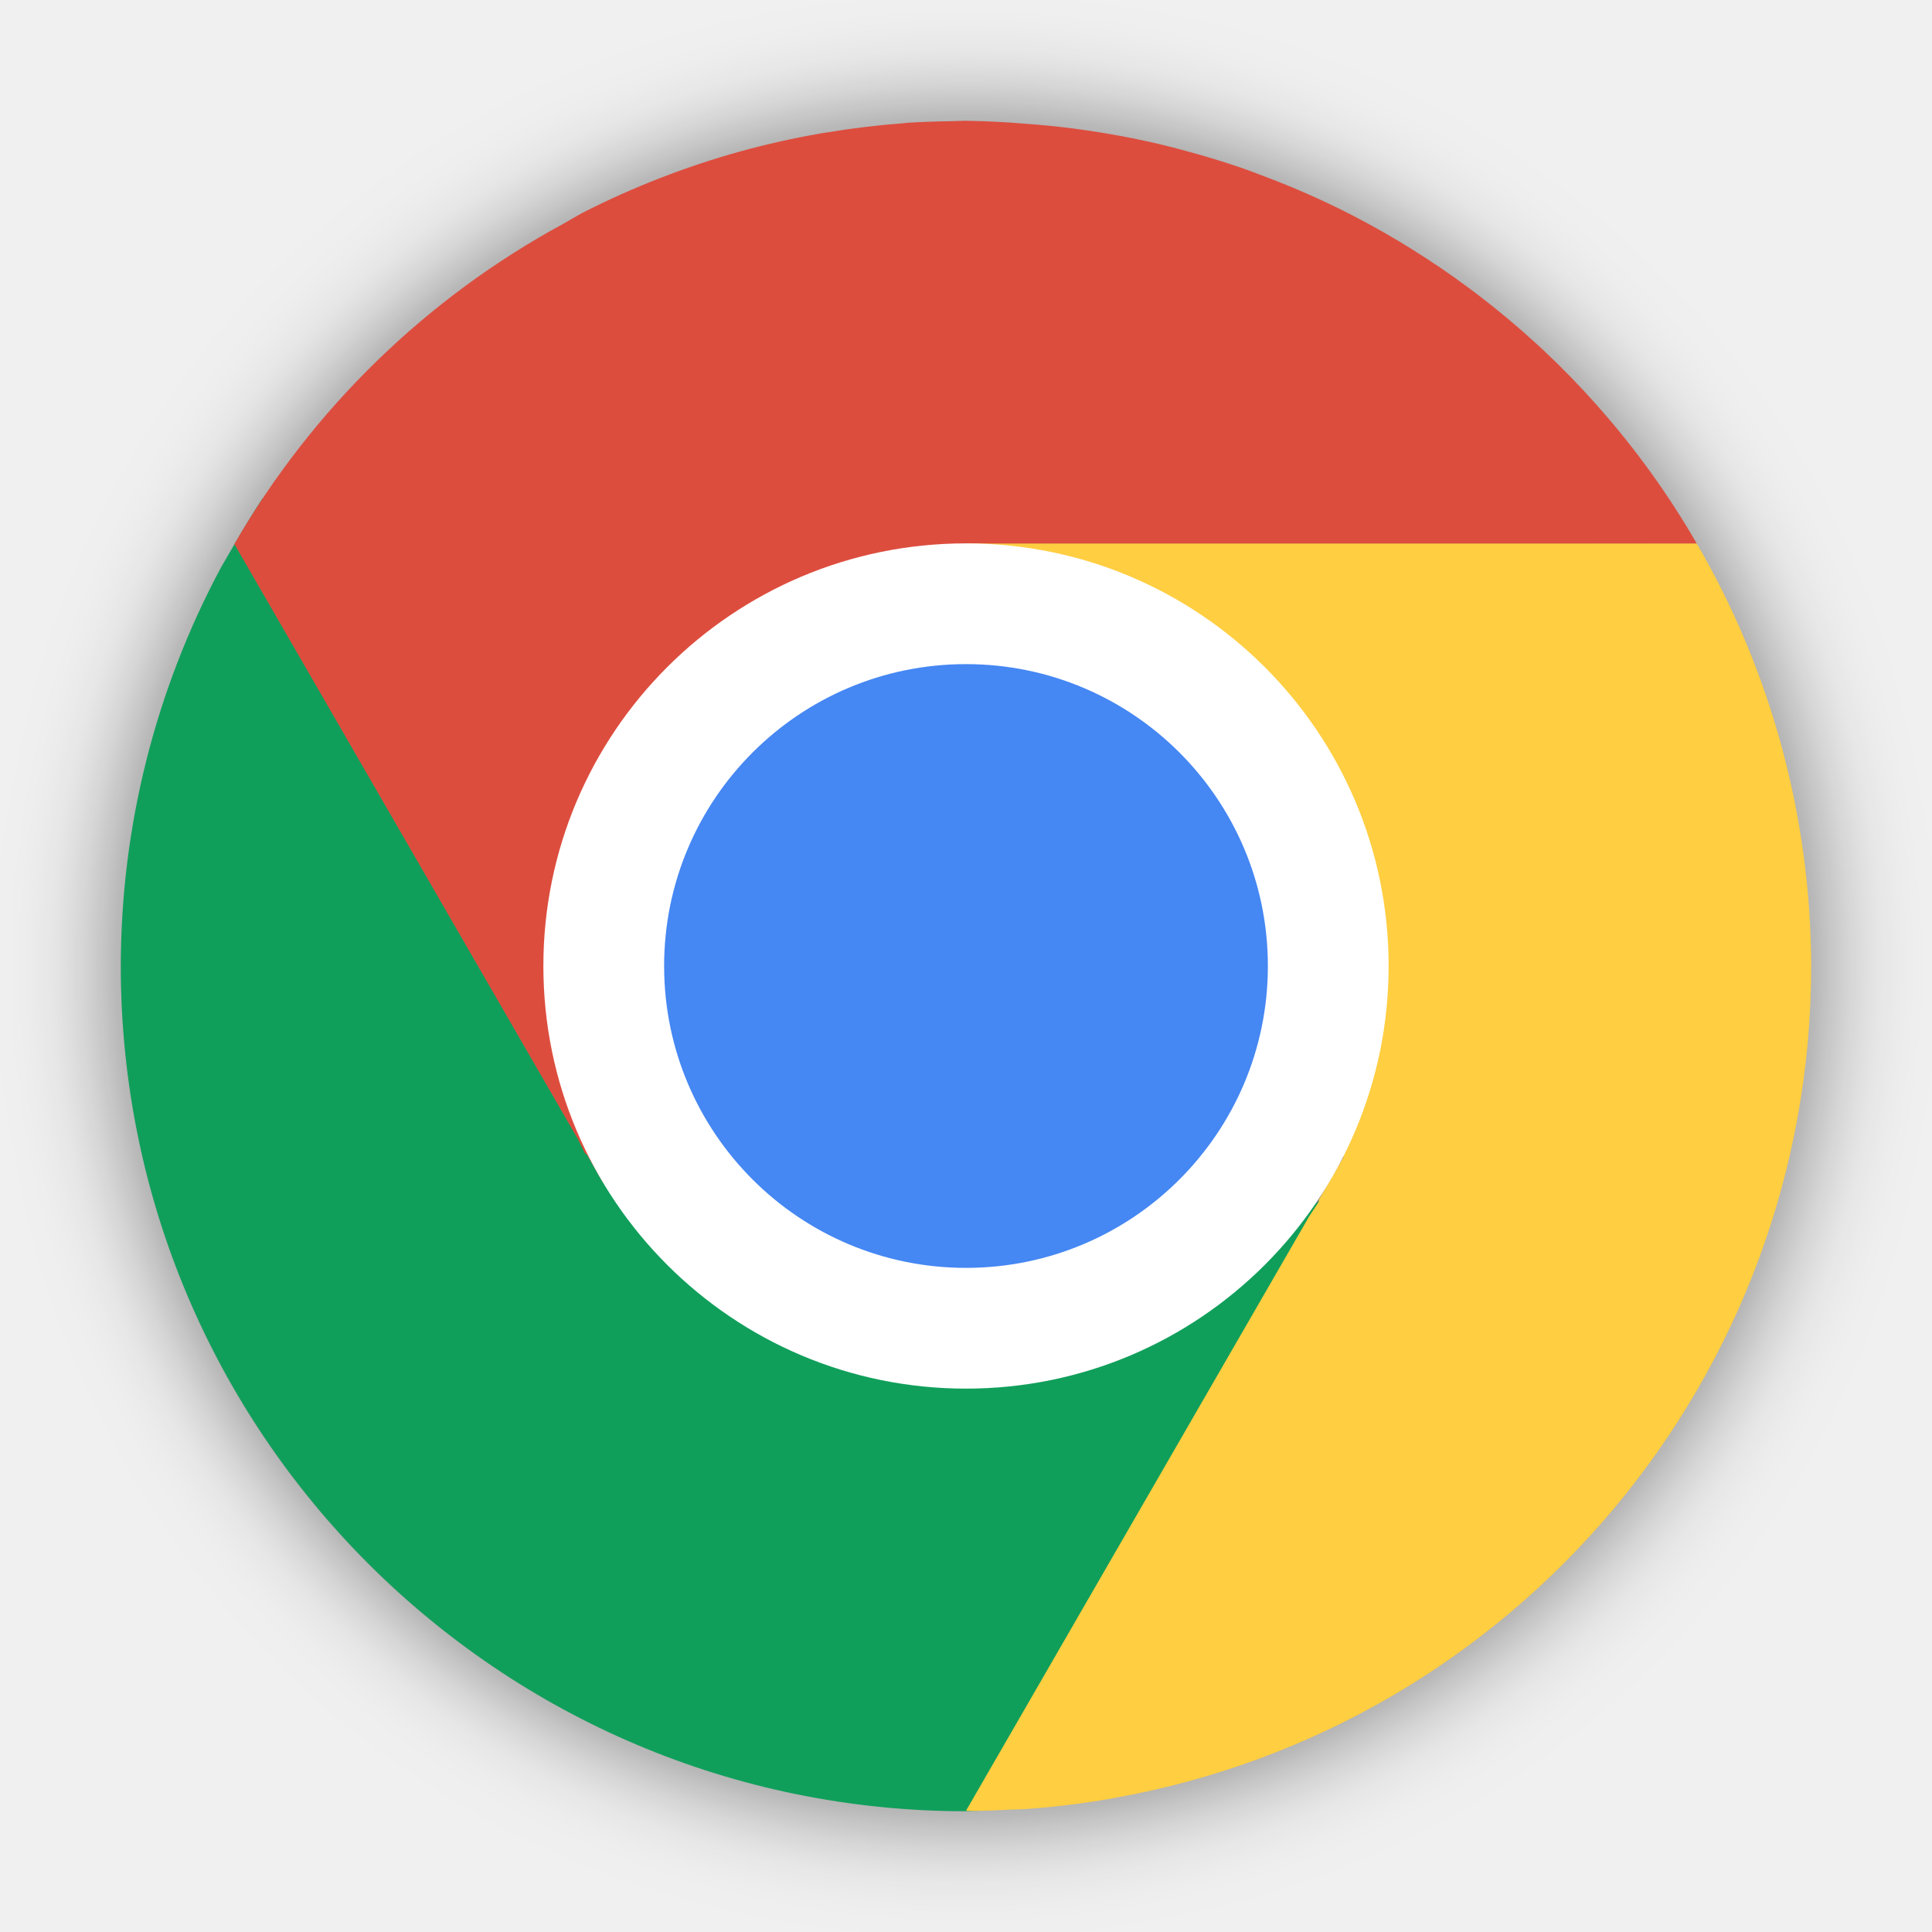
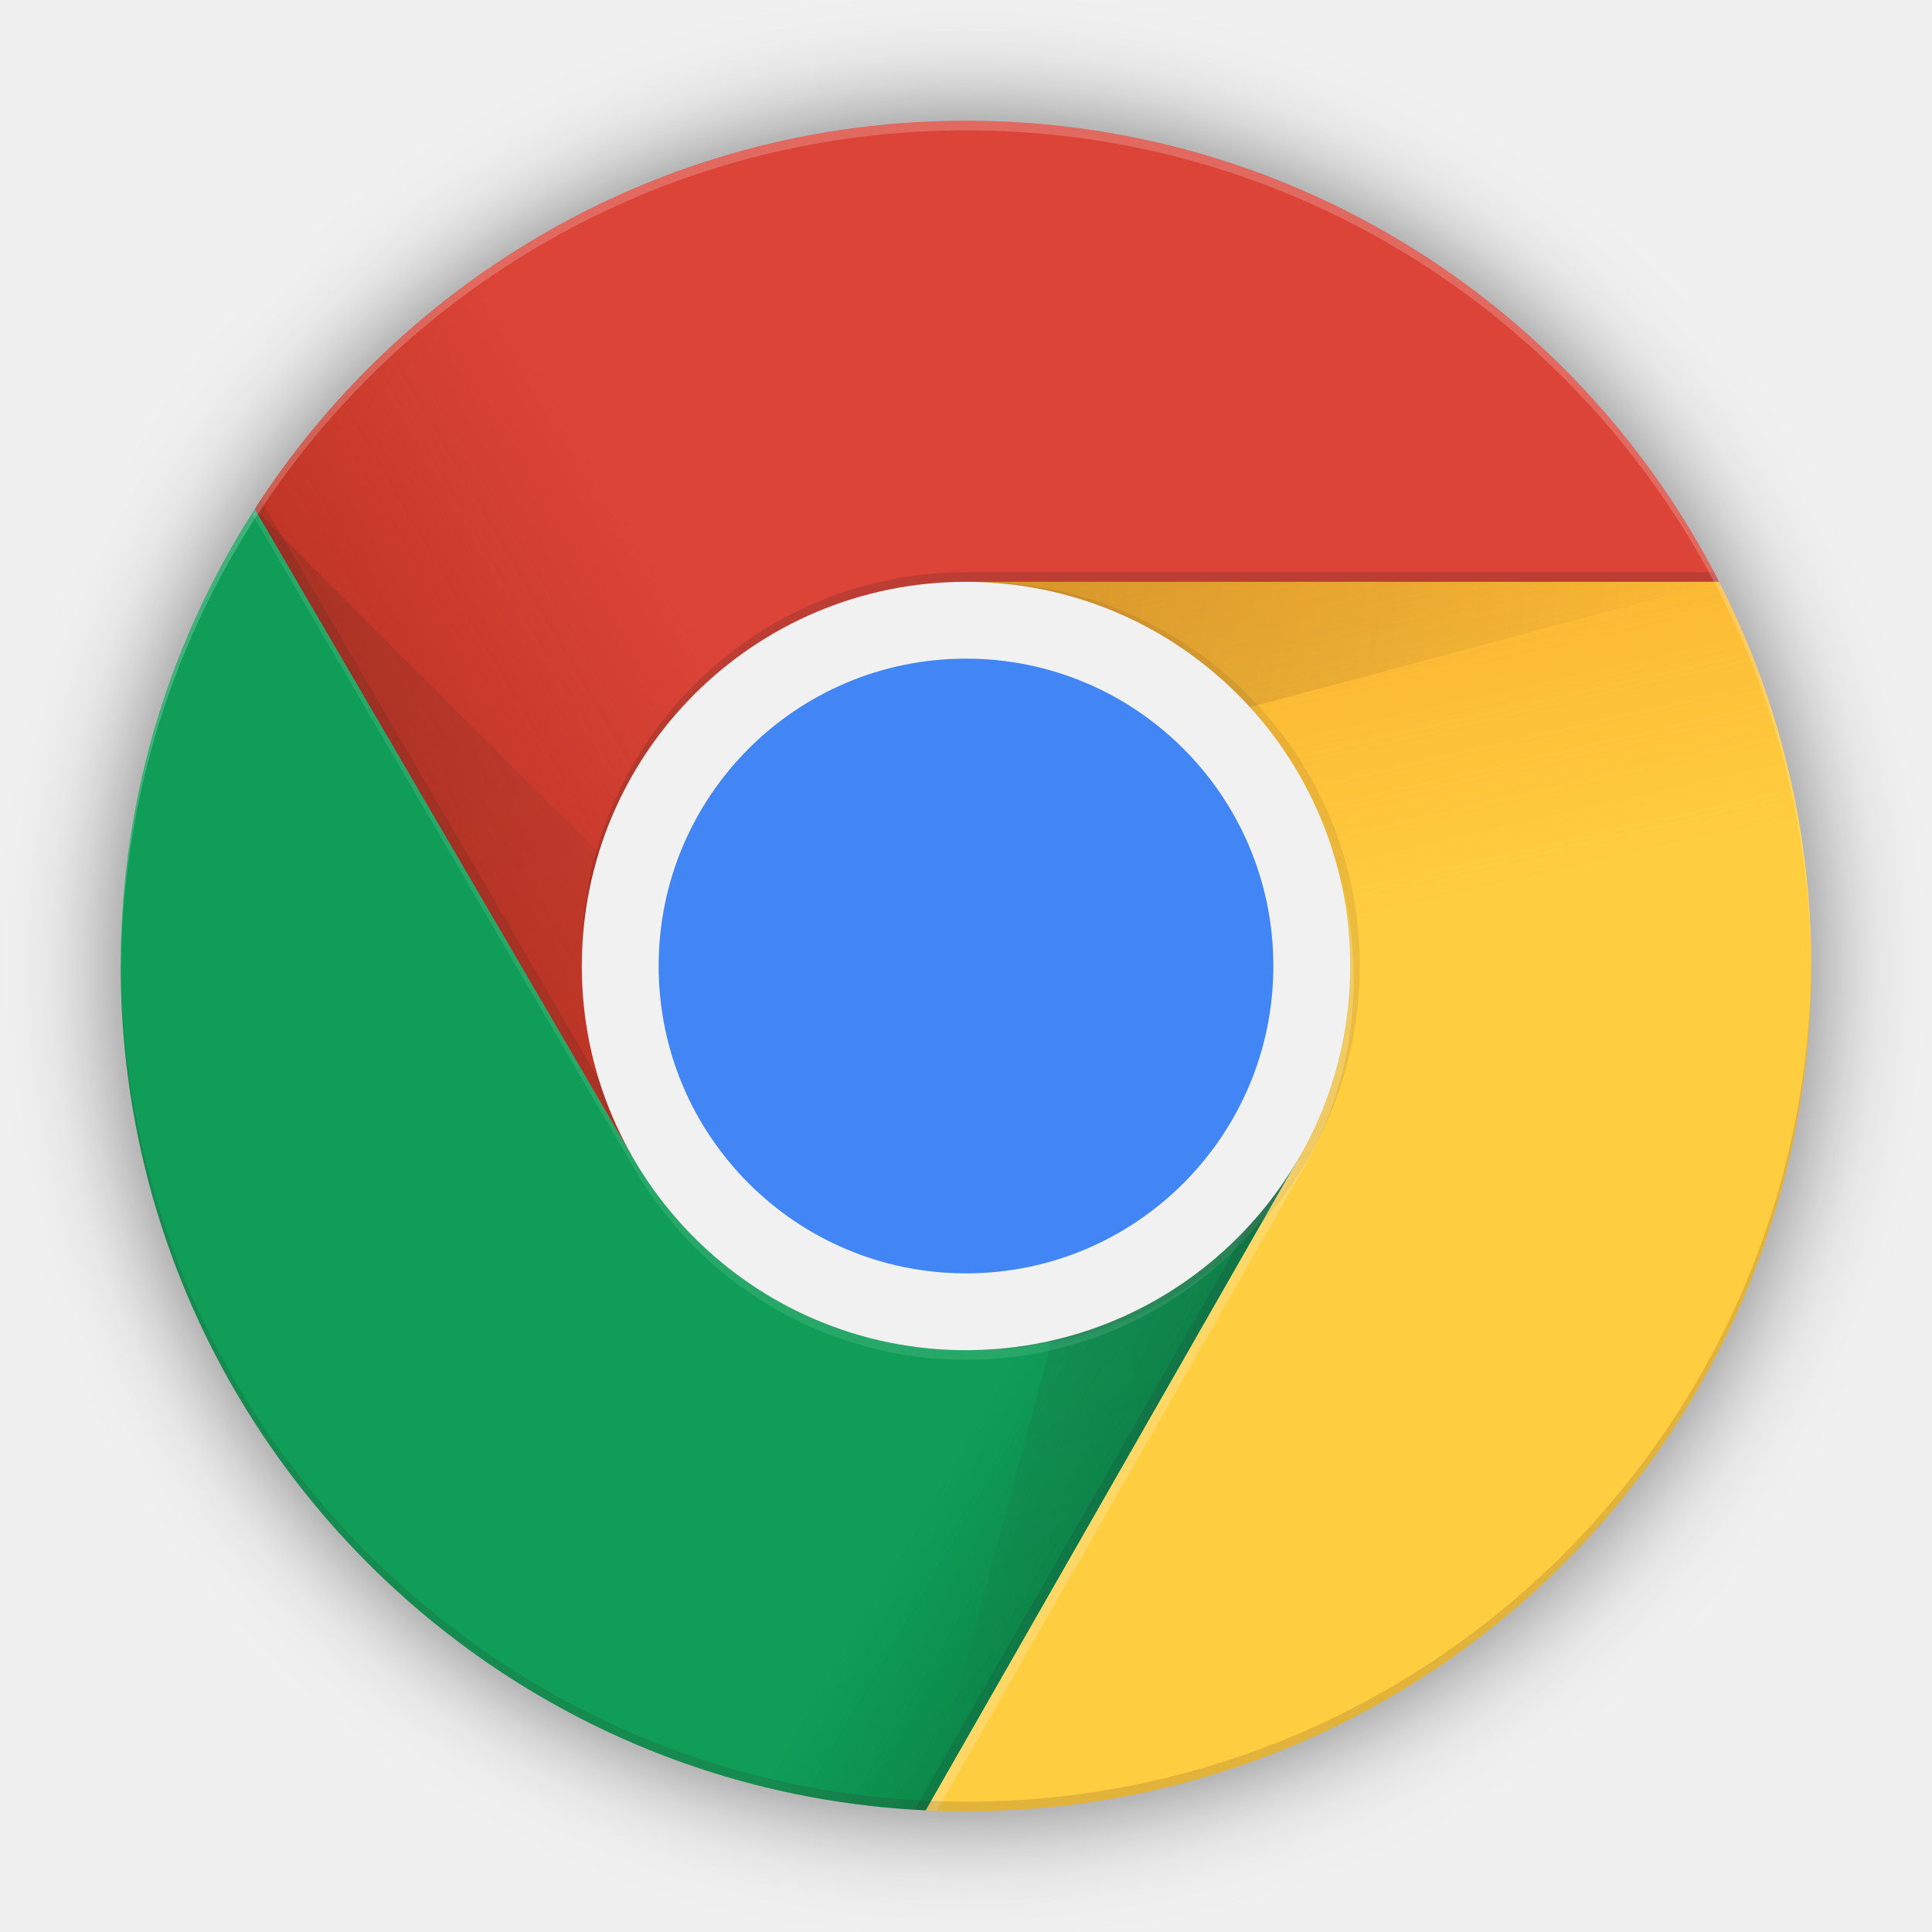
- <svg xmlns="http://www.w3.org/2000/svg" width="32" height="32" version="1" id="svg46">
-   <defs id="defs50">
-     <filter style="color-interpolation-filters:sRGB" id="filter61678" x="-0.075" width="1.15" y="-0.075" height="1.15">
-       <feGaussianBlur stdDeviation="0.875" id="feGaussianBlur61680" />
+ <svg xmlns="http://www.w3.org/2000/svg" xmlns:xlink="http://www.w3.org/1999/xlink" viewBox="1 1 32 32" version="1.1" id="svg125" width="32" height="32">
+   <style id="style2">.B{clip-path:url(#C)}.C{fill:#3e2723}.D{fill-opacity:.15}.E{fill-opacity:.2}</style>
+   <defs id="defs6">
+     <circle id="A" cx="96" cy="96" r="88" />
+     <path id="B" d="m 8,184 h 83.77 l 38.88,-38.88 V 116 H 61.35 L 8,24.48 Z" />
+     <linearGradient xlink:href="#D" id="linearGradient1377" gradientUnits="userSpaceOnUse" x1="29.34" y1="75.02" x2="81.84" y2="44.35" />
+     <linearGradient xlink:href="#E" id="linearGradient1379" gradientUnits="userSpaceOnUse" x1="110.9" y1="164.5" x2="52.54" y2="130.3" />
+     <linearGradient xlink:href="#H" id="linearGradient1381" gradientUnits="userSpaceOnUse" x1="121.9" y1="49.8" x2="136.6" y2="114.1" />
+     <linearGradient xlink:href="#H" id="linearGradient1383" gradientUnits="userSpaceOnUse" x1="121.9" y1="49.8" x2="136.6" y2="114.1" />
+     <linearGradient xlink:href="#D" id="linearGradient1385" gradientUnits="userSpaceOnUse" x1="29.34" y1="75.02" x2="81.84" y2="44.35" />
+     <linearGradient xlink:href="#E" id="linearGradient1387" gradientUnits="userSpaceOnUse" x1="110.9" y1="164.5" x2="52.54" y2="130.3" />
+     <filter style="color-interpolation-filters:sRGB" id="filter1391" x="-0.075" width="1.15" y="-0.075" height="1.15">
+       <feGaussianBlur stdDeviation="0.875" id="feGaussianBlur1393" />
    </filter>
  </defs>
-   <circle style="opacity:0.5;filter:url(#filter61678)" cx="16" cy="16" r="14" id="circle28" />
-   <path style="opacity:.1" d="m15.994 29.985c-7.752 0-13.993-6.241-13.993-13.993 0-0.117-0.003-0.233 0-0.35 0.185 7.588 6.358 13.643 13.993 13.643 7.635 0 13.808-6.054 13.993-13.643 0.003 0.117 0 0.232 0 0.35 0 7.752-6.241 13.993-13.993 13.993z" id="path30" />
-   <path style="fill:#109f5b" d="m4.35 8.252c-0.241 0.366-0.464 0.758-0.689 1.146a14 14 0 0 0 -1.66 6.602 14 14 0 0 0 14 14 14 14 0 0 0 0.215 -0.008l6.629-11.023c-0.531 0.865-2.743 1.972-3.688 2.518-3.021 1.744-6.857 0.617-8.602-2.404l-6.205-10.83z" id="path32" />
-   <path style="fill:#ffce41" d="m16.016 9c-0.015 0 2.222 0.998 3.166 1.543 2.412 1.393 2.664 6.367 2.67 8.381l0.404 0.234-0.412 0.713c-0 0.001 0 0.033 0 0.033l-0.156 0.236-5.688 9.852c0.037 0.001 0.074 0.004 0.111 0.004a14 14 0 0 0 0.58 -0.021c0.112-0.005 0.224-0.006 0.336-0.014a14 14 0 0 0 1.316 -0.16c0.029-0.005 0.057-0.011 0.086-0.016a14 14 0 0 0 11.57 -13.785 14 14 0 0 0 -1.896 -7h-12.088z" id="path34" />
-   <path style="fill:#dd4d3e" d="m15.994 2a14 14 0 0 0 -0.242 0.008 14 14 0 0 0 -0.742 0.027 14 14 0 0 0 -0.041 0.006 14 14 0 0 0 -1.266 0.152c-0.043 0.007-0.086 0.012-0.129 0.02-0.003 0-0.005 0.001-0.008 0.002a14 14 0 0 0 -1.311 0.295 14 14 0 0 0 -2.605 1.014 14 14 0 0 0 -0.311 0.178 14 14 0 0 0 -5.457 5.309l5.689 9.855 0.119 0.238 0.029 0.018 0.268 0.465 2.455 1.973 0.682-0.291 0.781 0.492c-0.092-0.17-0.185-0.425-0.275-0.709l4.592-1.963-4.752-8.232c0.435-1.003 1.195-1.706 2.529-1.855h12.104a14 14 0 0 0 -0.76 -1.176 14 14 0 0 0 -0.855 -1.07 14 14 0 0 0 -0.037 -0.043 14 14 0 0 0 -0.908 -0.932 14 14 0 0 0 -0.096 -0.088 14 14 0 0 0 -0.959 -0.803 14 14 0 0 0 -0.135 -0.102 14 14 0 0 0 -0.99 -0.674 14 14 0 0 0 -0.191 -0.117 14 14 0 0 0 -0.996 -0.543 14 14 0 0 0 -0.283 -0.135 14 14 0 0 0 -0.957 -0.4 14 14 0 0 0 -0.369 -0.137 14 14 0 0 0 -0.922 -0.281 14 14 0 0 0 -0.463 -0.119 14 14 0 0 0 -0.861 -0.172 14 14 0 0 0 -0.549 -0.082 14 14 0 0 0 -0.785 -0.078 14 14 0 0 0 -0.986 -0.049 14 14 0 0 0 -0.006 0z" id="path36" />
-   <rect style="fill:#ffffff" width="14" height="14" x="-23" y="-23" rx="7" ry="7" transform="matrix(0,-1,-1,0,0,0)" id="rect42" />
-   <rect style="fill:#4587f3" width="10" height="10" x="-21" y="-21" rx="5" ry="5" transform="matrix(0,-1,-1,0,0,0)" id="rect44" />
+   <clipPath id="C">
+     <use xlink:href="#A" id="use8" x="0" y="0" width="100%" height="100%" />
+   </clipPath>
+   <circle style="opacity:0.5;fill:#000000;fill-opacity:1;stroke-width:0.733;filter:url(#filter1391)" id="path1389" cx="17" cy="17" r="14" />
+   <g class="B" transform="matrix(0.1590909,0,0,0.1590909,1.727273,1.727273)" clip-path="url(#C)" id="g66">
+     <path d="m 21.97,8 v 108 h 39.4 L 96,56 h 88 V 8 Z" fill="#db4437" id="path11" />
+     <linearGradient id="D" x1="29.34" x2="81.84" y1="75.02" y2="44.35" gradientUnits="userSpaceOnUse">
+       <stop stop-color="#a52714" stop-opacity=".6" offset="0" id="stop13" />
+       <stop stop-color="#a52714" stop-opacity="0" offset=".66" id="stop15" />
+     </linearGradient>
+     <path d="m 21.97,8 v 108 h 39.4 L 96,56 h 88 V 8 Z" fill="url(#D)" id="path18" style="fill:url(#linearGradient1377)" />
+     <path d="m 62.3,115.6 -39.82,-68.3 -0.58,1 39.54,67.8 z" class="C D" id="path20" />
+     <use xlink:href="#B" fill="#0f9d58" id="use22" x="0" y="0" width="100%" height="100%" />
+     <linearGradient id="E" x1="110.9" x2="52.54" y1="164.5" y2="130.3" gradientUnits="userSpaceOnUse">
+       <stop stop-color="#055524" stop-opacity=".4" offset="0" id="stop24" />
+       <stop stop-color="#055524" stop-opacity="0" offset=".33" id="stop26" />
+     </linearGradient>
+     <path d="m 8,184 h 83.77 l 38.88,-38.88 V 116 H 61.35 L 8,24.48 Z" fill="url(#E)" id="path29" style="fill:url(#linearGradient1379)" />
+     <path d="m 129.8,117.3 -0.83,-0.48 -38.4,67.15 h 1.15 l 38.1,-66.64 z" fill="#263238" class="D" id="path31" />
+     <defs id="defs34">
+       <path id="F" d="m 8,184 h 83.77 l 38.88,-38.88 V 116 H 61.35 L 8,24.48 Z" />
+     </defs>
+     <clipPath id="G">
+       <use xlink:href="#F" id="use36" x="0" y="0" width="100%" height="100%" />
+     </clipPath>
+     <g clip-path="url(#G)" id="g48">
+       <path d="m 96,56 34.65,60 -38.88,68 H 184 V 56 Z" fill="#ffcd40" id="path39" />
+       <linearGradient id="H" x1="121.9" x2="136.6" y1="49.8" y2="114.1" gradientUnits="userSpaceOnUse">
+         <stop stop-color="#ea6100" stop-opacity=".3" offset="0" id="stop41" />
+         <stop stop-color="#ea6100" stop-opacity="0" offset=".66" id="stop43" />
+       </linearGradient>
+       <path d="m 96,56 34.65,60 -38.88,68 H 184 V 56 Z" fill="url(#H)" id="path46" style="fill:url(#linearGradient1381)" />
+     </g>
+     <path d="m 96,56 34.65,60 -38.88,68 H 184 V 56 Z" fill="#ffcd40" id="path50" />
+     <path d="m 96,56 34.65,60 -38.88,68 H 184 V 56 Z" fill="url(#H)" id="path52" style="fill:url(#linearGradient1383)" />
+     <defs id="defs55">
+       <path id="I" d="m 96,56 34.65,60 -38.88,68 H 184 V 56 Z" />
+     </defs>
+     <clipPath id="J">
+       <use xlink:href="#I" id="use57" x="0" y="0" width="100%" height="100%" />
+     </clipPath>
+     <g clip-path="url(#J)" id="g64">
+       <path d="m 21.97,8 v 108 h 39.4 L 96,56 h 88 V 8 Z" fill="#db4437" id="path60" />
+       <path d="m 21.97,8 v 108 h 39.4 L 96,56 h 88 V 8 Z" fill="url(#D)" id="path62" style="fill:url(#linearGradient1385)" />
+     </g>
+   </g>
+   <radialGradient id="K" cx="668.2" cy="55.95" r="84.08" gradientTransform="translate(-576)" gradientUnits="userSpaceOnUse">
+     <stop stop-color="#3e2723" stop-opacity=".2" offset="0" id="stop68" />
+     <stop stop-color="#3e2723" stop-opacity="0" offset="1" id="stop70" />
+   </radialGradient>
+   <g transform="matrix(0.1590909,0,0,0.1590909,1.727273,1.727273)" id="g89">
+     <path d="M 96,56 V 76.95 L 174.4,56 Z" fill="url(#K)" class="B" clip-path="url(#C)" id="path73" style="fill:url(#K)" />
+     <g class="B" clip-path="url(#C)" id="g87">
+       <defs id="defs76">
+         <path id="L" d="M 21.97,8 V 48.34 L 61.36,116 96,56 h 88 V 8 Z" />
+       </defs>
+       <clipPath id="M">
+         <use xlink:href="#L" id="use78" x="0" y="0" width="100%" height="100%" />
+       </clipPath>
+       <g clip-path="url(#M)" id="g85">
+         <use xlink:href="#B" fill="#0f9d58" id="use81" x="0" y="0" width="100%" height="100%" />
+         <path d="m 8,184 h 83.77 l 38.88,-38.88 V 116 H 61.35 L 8,24.48 Z" fill="url(#E)" id="path83" style="fill:url(#linearGradient1387)" />
+       </g>
+     </g>
+   </g>
+   <radialGradient id="N" cx="597.9" cy="48.52" r="78.04" gradientTransform="translate(-576)" gradientUnits="userSpaceOnUse">
+     <stop stop-color="#3e2723" stop-opacity=".2" offset="0" id="stop91" />
+     <stop stop-color="#3e2723" stop-opacity="0" offset="1" id="stop93" />
+   </radialGradient>
+   <path transform="matrix(0.1590909,0,0,0.1590909,1.727273,1.727273)" d="M 21.97,48.45 79.22,105.69 61.36,116 Z" fill="url(#N)" class="B" clip-path="url(#C)" id="path96" style="fill:url(#N)" />
+   <radialGradient id="O" cx="671.8" cy="96.14" r="87.87" gradientTransform="translate(-576)" gradientUnits="userSpaceOnUse">
+     <stop stop-color="#263238" stop-opacity=".2" offset="0" id="stop98" />
+     <stop stop-color="#263238" stop-opacity="0" offset="1" id="stop100" />
+   </radialGradient>
+   <g transform="matrix(0.1590909,0,0,0.1590909,1.727273,1.727273)" id="g123">
+     <path d="m 91.83,183.9 20.96,-78.2 17.86,10.3 z" fill="url(#O)" class="B" clip-path="url(#C)" id="path103" style="fill:url(#O)" />
+     <g class="B" clip-path="url(#C)" id="g121">
+       <circle cx="96" cy="96" r="40" fill="#f1f1f1" id="circle105" />
+       <circle cx="96" cy="96" r="32" fill="#4285f4" id="circle107" />
+       <path d="M 96,55 C 73.9,55 56,72.9 56,95 v 1 C 56,73.9 73.9,56 96,56 h 88 v -1 z" class="C E" id="path109" />
+       <path d="m 130.6,116 c -6.92,11.94 -19.8,20 -34.6,20 -14.8,0 -27.7,-8.06 -34.6,-20 H 61.36 L 8,24.48 v 1 L 61.4,117 c 6.92,11.94 19.8,20 34.6,20 14.8,0 27.68,-8.05 34.6,-20 h 0.05 v -1 h -0.06 z" fill="#ffffff" fill-opacity="0.1" id="path111" />
+       <path d="m 97,56 c -0.17,0 -0.33,0.02 -0.5,0.03 21.86,0.27 39.5,18.05 39.5,39.97 0,21.92 -17.64,39.7 -39.5,39.97 0.17,0 0.33,0.03 0.5,0.03 22.1,0 40,-17.9 40,-40 0,-22.1 -17.9,-40 -40,-40 z" opacity="0.1" class="C" id="path113" />
+       <path d="m 131,117.3 c 3.4,-5.88 5.37,-12.68 5.37,-19.96 A 39.87,39.87 0 0 0 134.5,85.25 c 0.95,3.42 1.5,7 1.5,10.73 0,7.28 -1.97,14.08 -5.37,19.96 l 0.02,0.04 -38.88,68 h 1.16 z" fill="#ffffff" class="E" id="path115" />
+       <path d="m 96,9 c 48.43,0 87.72,39.13 88,87.5 0,-0.17 0.01,-0.33 0.01,-0.5 0,-48.6 -39.4,-88 -88,-88 C 47.41,8 8,47.4 8,96 8,96.17 8.01,96.33 8.01,96.5 8.28,48.13 47.57,9 96,9 Z" fill="#ffffff" class="E" id="path117" />
+       <path d="m 96,183 c 48.43,0 87.72,-39.13 88,-87.5 0,0.17 0.01,0.33 0.01,0.5 0,48.6 -39.4,88 -88,88 C 47.41,184 8,144.6 8,96 c 0,-0.17 0.01,-0.33 0.01,-0.5 0.27,48.37 39.56,87.5 88,87.5 z" class="C D" id="path119" />
+     </g>
+   </g>
</svg>
